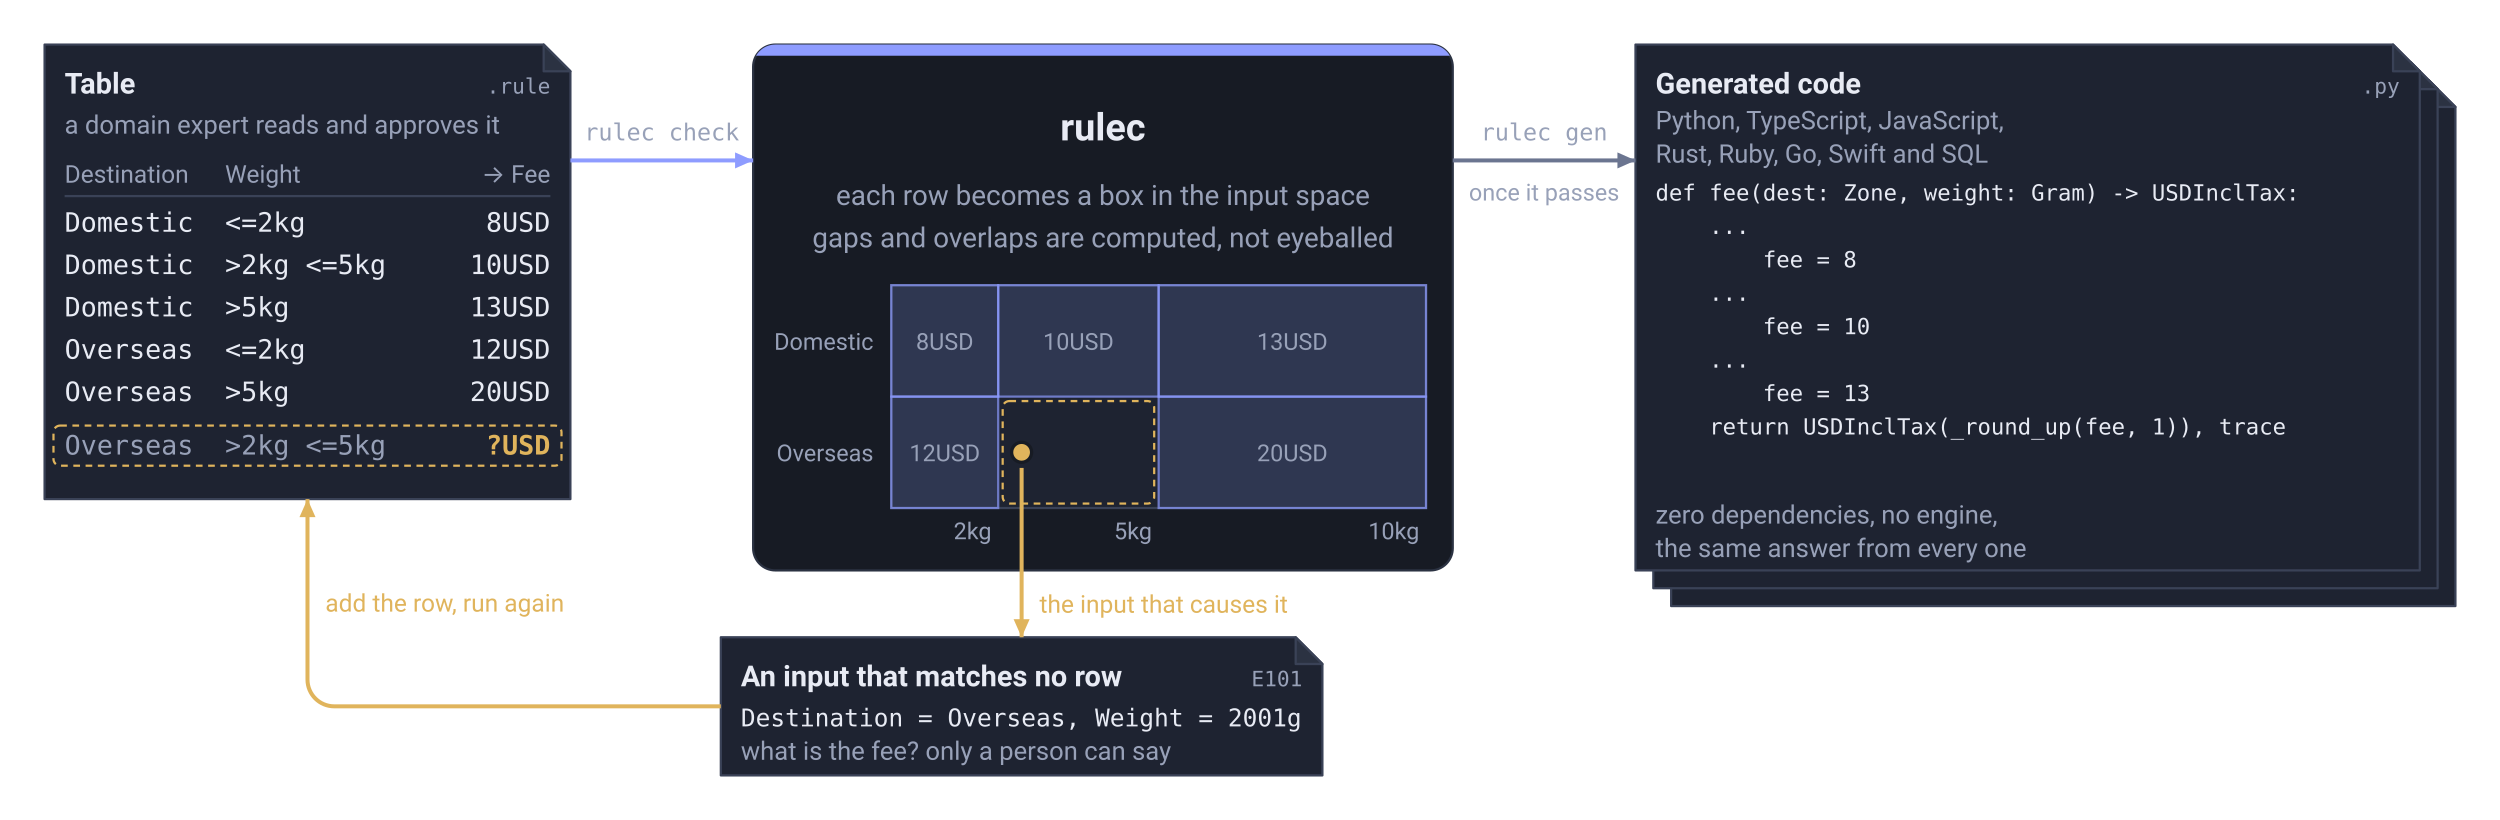
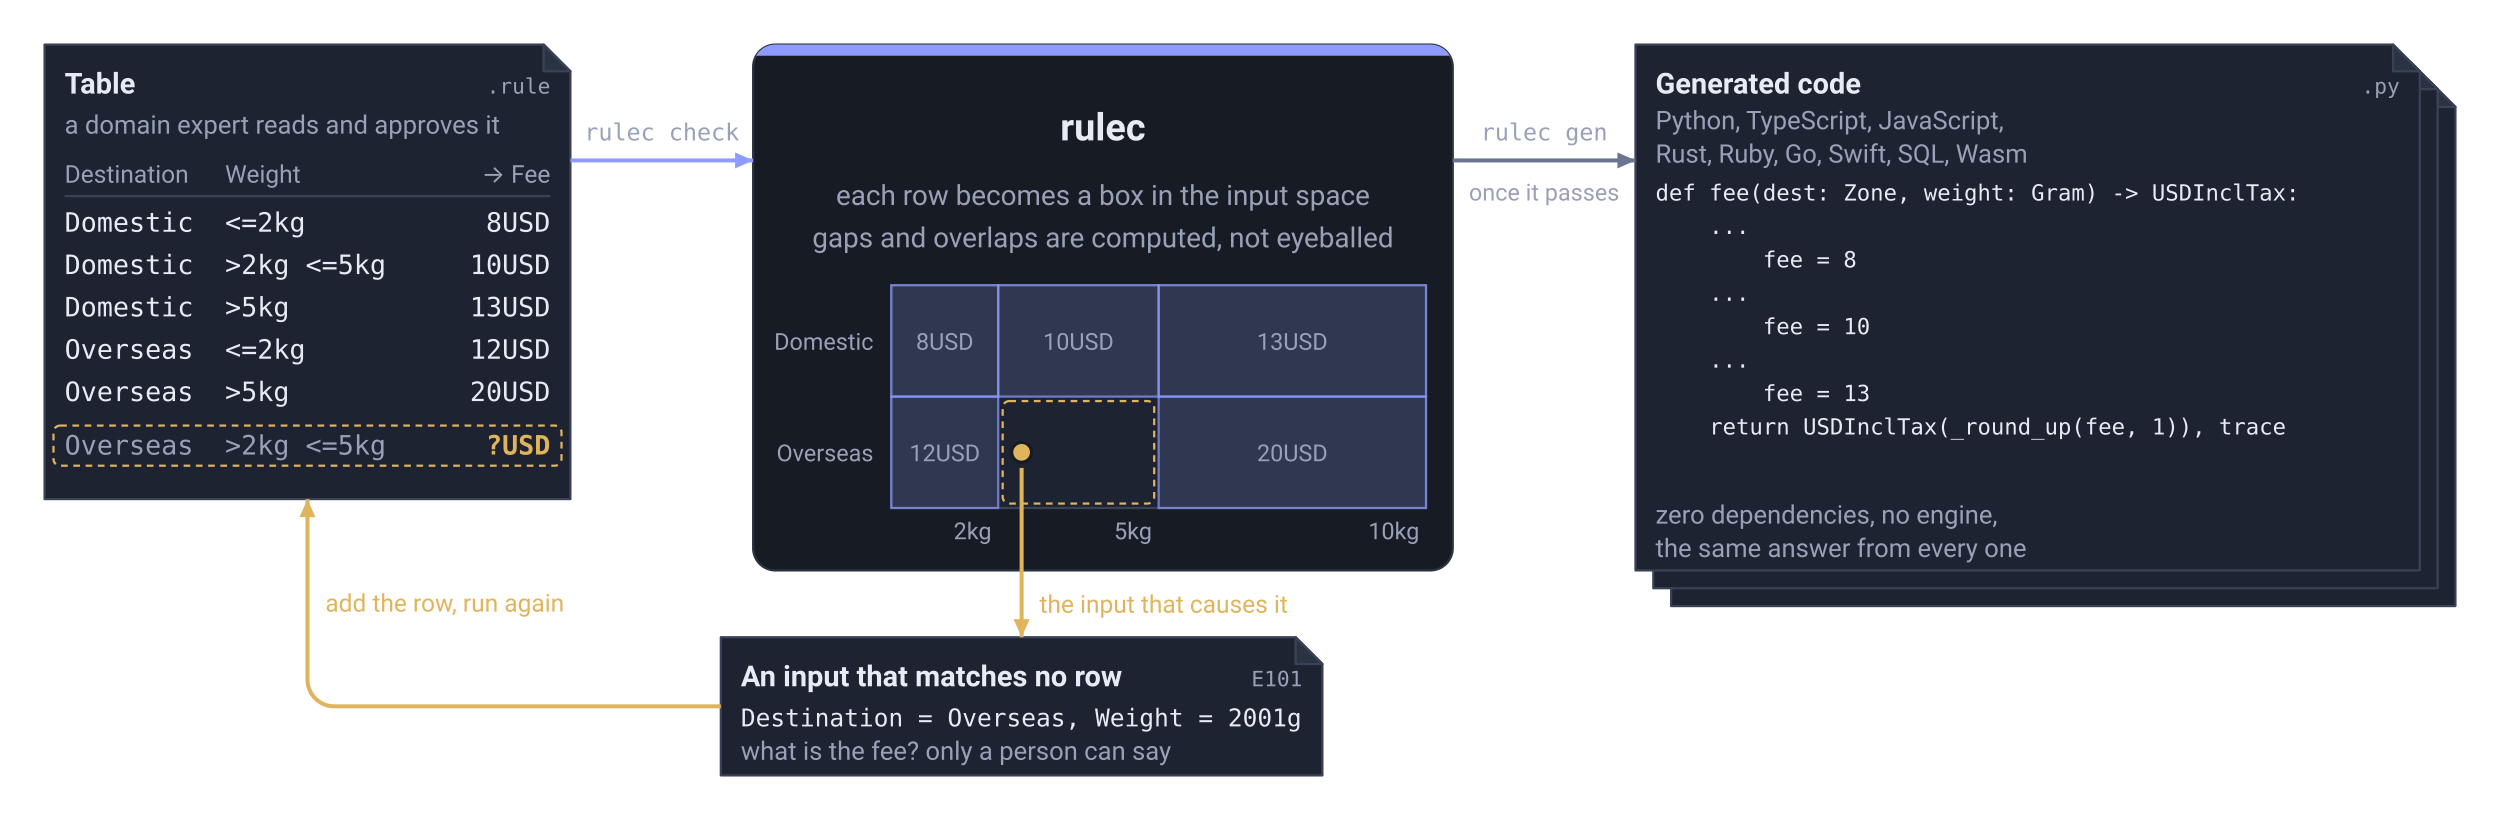
- <svg xmlns="http://www.w3.org/2000/svg" viewBox="0 0 1122 368" role="img" aria-label="Write the table. rulec turns each row into a box in the input space and proves by computation that the boxes leave no gap and no overlap. If there is a gap, back comes the input that falls through it (Destination = Overseas, Weight = 2001g): add the row and run again - only what the fee is takes a person. Only a proved table generates, and what comes out is dependency-free Python, TypeScript, JavaScript, Rust, Ruby, Go, Swift and SQL." font-family="-apple-system, BlinkMacSystemFont, &quot;Hiragino Sans&quot;, &quot;Noto Sans JP&quot;, &quot;Yu Gothic&quot;, Meiryo, &quot;Segoe UI&quot;, Roboto, sans-serif">
+ <svg xmlns="http://www.w3.org/2000/svg" viewBox="0 0 1122 368" role="img" aria-label="Write the table. rulec turns each row into a box in the input space and proves by computation that the boxes leave no gap and no overlap. If there is a gap, back comes the input that falls through it (Destination = Overseas, Weight = 2001g): add the row and run again - only what the fee is takes a person. Only a proved table generates, and what comes out is dependency-free Python, TypeScript, JavaScript, Rust, Ruby, Go, Swift, SQL and Wasm." font-family="-apple-system, BlinkMacSystemFont, &quot;Hiragino Sans&quot;, &quot;Noto Sans JP&quot;, &quot;Yu Gothic&quot;, Meiryo, &quot;Segoe UI&quot;, Roboto, sans-serif">
  <defs>
    <marker id="head-neutral" viewBox="0 0 10 10" refX="9" refY="5" markerWidth="9" markerHeight="9" markerUnits="userSpaceOnUse" orient="auto">
      <path d="M0,1 L9,5 L0,9 Z" fill="#6b7590" />
    </marker>
    <marker id="head-accent" viewBox="0 0 10 10" refX="9" refY="5" markerWidth="9" markerHeight="9" markerUnits="userSpaceOnUse" orient="auto">
      <path d="M0,1 L9,5 L0,9 Z" fill="#8e9cff" />
    </marker>
    <marker id="head-human" viewBox="0 0 10 10" refX="9" refY="5" markerWidth="9" markerHeight="9" markerUnits="userSpaceOnUse" orient="auto">
      <path d="M0,1 L9,5 L0,9 Z" fill="#e0b45c" />
    </marker>
  </defs>
  <path d="M20,20 H244 L256,32 V224 H20 Z" fill="#1e2331" stroke="#3a4257" stroke-linejoin="round" />
  <path d="M244,20 V32 H256 Z" fill="#2b3242" stroke="#3a4257" stroke-linejoin="round" />
  <text x="29" y="42" font-size="13" font-weight="600" text-anchor="start" fill="#e8ebf4">Table</text>
  <text x="247" y="42" font-size="9.5" font-weight="400" text-anchor="end" fill="#98a1b8" font-family="ui-monospace, SFMono-Regular, Menlo, Consolas, monospace">.rule</text>
  <text x="29" y="60" font-size="11.5" font-weight="400" text-anchor="start" fill="#98a1b8">a domain expert reads and approves it</text>
  <text x="29" y="82" font-size="11" font-weight="400" text-anchor="start" fill="#98a1b8">Destination</text>
  <text x="101" y="82" font-size="11" font-weight="400" text-anchor="start" fill="#98a1b8">Weight</text>
  <text x="247" y="82" font-size="11" font-weight="400" text-anchor="end" fill="#98a1b8">→ Fee</text>
  <line x1="29" y1="88" x2="247" y2="88" stroke="#3a4257" />
  <text x="29" y="104" font-size="12" font-weight="400" text-anchor="start" fill="#e8ebf4" font-family="ui-monospace, SFMono-Regular, Menlo, Consolas, monospace">Domestic</text>
  <text x="101" y="104" font-size="12" font-weight="400" text-anchor="start" fill="#e8ebf4" font-family="ui-monospace, SFMono-Regular, Menlo, Consolas, monospace">&lt;=2kg</text>
  <text x="247" y="104" font-size="12" font-weight="400" text-anchor="end" fill="#e8ebf4" font-family="ui-monospace, SFMono-Regular, Menlo, Consolas, monospace">8USD</text>
  <text x="29" y="123" font-size="12" font-weight="400" text-anchor="start" fill="#e8ebf4" font-family="ui-monospace, SFMono-Regular, Menlo, Consolas, monospace">Domestic</text>
  <text x="101" y="123" font-size="12" font-weight="400" text-anchor="start" fill="#e8ebf4" font-family="ui-monospace, SFMono-Regular, Menlo, Consolas, monospace">&gt;2kg &lt;=5kg</text>
  <text x="247" y="123" font-size="12" font-weight="400" text-anchor="end" fill="#e8ebf4" font-family="ui-monospace, SFMono-Regular, Menlo, Consolas, monospace">10USD</text>
  <text x="29" y="142" font-size="12" font-weight="400" text-anchor="start" fill="#e8ebf4" font-family="ui-monospace, SFMono-Regular, Menlo, Consolas, monospace">Domestic</text>
  <text x="101" y="142" font-size="12" font-weight="400" text-anchor="start" fill="#e8ebf4" font-family="ui-monospace, SFMono-Regular, Menlo, Consolas, monospace">&gt;5kg</text>
  <text x="247" y="142" font-size="12" font-weight="400" text-anchor="end" fill="#e8ebf4" font-family="ui-monospace, SFMono-Regular, Menlo, Consolas, monospace">13USD</text>
  <text x="29" y="161" font-size="12" font-weight="400" text-anchor="start" fill="#e8ebf4" font-family="ui-monospace, SFMono-Regular, Menlo, Consolas, monospace">Overseas</text>
  <text x="101" y="161" font-size="12" font-weight="400" text-anchor="start" fill="#e8ebf4" font-family="ui-monospace, SFMono-Regular, Menlo, Consolas, monospace">&lt;=2kg</text>
  <text x="247" y="161" font-size="12" font-weight="400" text-anchor="end" fill="#e8ebf4" font-family="ui-monospace, SFMono-Regular, Menlo, Consolas, monospace">12USD</text>
  <text x="29" y="180" font-size="12" font-weight="400" text-anchor="start" fill="#e8ebf4" font-family="ui-monospace, SFMono-Regular, Menlo, Consolas, monospace">Overseas</text>
  <text x="101" y="180" font-size="12" font-weight="400" text-anchor="start" fill="#e8ebf4" font-family="ui-monospace, SFMono-Regular, Menlo, Consolas, monospace">&gt;5kg</text>
  <text x="247" y="180" font-size="12" font-weight="400" text-anchor="end" fill="#e8ebf4" font-family="ui-monospace, SFMono-Regular, Menlo, Consolas, monospace">20USD</text>
  <rect x="24" y="191" width="228" height="18" rx="3" fill="none" stroke="#e0b45c" stroke-width="1" stroke-dasharray="3 2.5" />
  <text x="29" y="204" font-size="12" font-weight="400" text-anchor="start" fill="#98a1b8" font-family="ui-monospace, SFMono-Regular, Menlo, Consolas, monospace">Overseas</text>
  <text x="101" y="204" font-size="12" font-weight="400" text-anchor="start" fill="#98a1b8" font-family="ui-monospace, SFMono-Regular, Menlo, Consolas, monospace">&gt;2kg &lt;=5kg</text>
  <text x="247" y="204" font-size="12" font-weight="600" text-anchor="end" fill="#e0b45c" font-family="ui-monospace, SFMono-Regular, Menlo, Consolas, monospace">?USD</text>
  <clipPath id="clip-rulec">
    <rect x="338" y="20" width="314" height="236" rx="10" />
  </clipPath>
  <rect x="338" y="20" width="314" height="236" rx="10" fill="#171b24" stroke="#2b3242" />
  <rect x="338" y="20" width="314" height="5" fill="#8e9cff" clip-path="url(#clip-rulec)" />
  <text x="495.0" y="63" font-size="17" font-weight="700" text-anchor="middle" fill="#e8ebf4">rulec</text>
  <text x="495.0" y="92" font-size="12.5" font-weight="400" text-anchor="middle" fill="#98a1b8">each row becomes a box in the input space</text>
  <text x="495.0" y="111" font-size="12.5" font-weight="400" text-anchor="middle" fill="#98a1b8">gaps and overlaps are computed, not eyeballed</text>
  <rect x="400" y="128" width="240" height="100" fill="#1e2331" stroke="#3a4257" />
  <rect x="400.0" y="128.0" width="48.0" height="50.0" fill="#8e9cff" fill-opacity="0.16" stroke="#8e9cff" stroke-opacity="0.7" />
  <text x="424.0" y="157.0" font-size="10.5" font-weight="400" text-anchor="middle" fill="#98a1b8">8USD</text>
  <rect x="448.0" y="128.0" width="72.0" height="50.0" fill="#8e9cff" fill-opacity="0.16" stroke="#8e9cff" stroke-opacity="0.7" />
  <text x="484.0" y="157.0" font-size="10.5" font-weight="400" text-anchor="middle" fill="#98a1b8">10USD</text>
  <rect x="520.0" y="128.0" width="120.0" height="50.0" fill="#8e9cff" fill-opacity="0.16" stroke="#8e9cff" stroke-opacity="0.7" />
  <text x="580.0" y="157.0" font-size="10.5" font-weight="400" text-anchor="middle" fill="#98a1b8">13USD</text>
  <rect x="400.0" y="178.0" width="48.0" height="50.0" fill="#8e9cff" fill-opacity="0.16" stroke="#8e9cff" stroke-opacity="0.7" />
  <text x="424.0" y="207.0" font-size="10.5" font-weight="400" text-anchor="middle" fill="#98a1b8">12USD</text>
  <rect x="520.0" y="178.0" width="120.0" height="50.0" fill="#8e9cff" fill-opacity="0.16" stroke="#8e9cff" stroke-opacity="0.7" />
  <text x="580.0" y="207.0" font-size="10.5" font-weight="400" text-anchor="middle" fill="#98a1b8">20USD</text>
  <rect x="450.0" y="180.0" width="68.0" height="46.0" rx="3" fill="none" stroke="#e0b45c" stroke-width="1" stroke-dasharray="3 2.5" />
  <text x="392" y="157.0" font-size="10.5" font-weight="400" text-anchor="end" fill="#98a1b8">Domestic</text>
  <text x="392" y="207.0" font-size="10.5" font-weight="400" text-anchor="end" fill="#98a1b8">Overseas</text>
  <text x="445.0" y="242" font-size="10.5" font-weight="400" text-anchor="end" fill="#98a1b8">2kg</text>
  <text x="517.0" y="242" font-size="10.5" font-weight="400" text-anchor="end" fill="#98a1b8">5kg</text>
  <text x="637.0" y="242" font-size="10.5" font-weight="400" text-anchor="end" fill="#98a1b8">10kg</text>
  <circle cx="458.5" cy="203.0" r="4.5" fill="#e0b45c" stroke="#171b24" stroke-width="1.5" />
  <path d="M750,36 H1090 L1102,48 V272 H750 Z" fill="#1e2331" stroke="#3a4257" stroke-linejoin="round" />
  <path d="M1090,36 V48 H1102 Z" fill="#2b3242" stroke="#3a4257" stroke-linejoin="round" />
  <path d="M742,28 H1082 L1094,40 V264 H742 Z" fill="#1e2331" stroke="#3a4257" stroke-linejoin="round" />
  <path d="M1082,28 V40 H1094 Z" fill="#2b3242" stroke="#3a4257" stroke-linejoin="round" />
  <path d="M734,20 H1074 L1086,32 V256 H734 Z" fill="#1e2331" stroke="#3a4257" stroke-linejoin="round" />
  <path d="M1074,20 V32 H1086 Z" fill="#2b3242" stroke="#3a4257" stroke-linejoin="round" />
  <text x="743" y="42" font-size="13" font-weight="600" text-anchor="start" fill="#e8ebf4">Generated code</text>
  <text x="1077" y="42" font-size="9.5" font-weight="400" text-anchor="end" fill="#98a1b8" font-family="ui-monospace, SFMono-Regular, Menlo, Consolas, monospace">.py</text>
  <text x="743" y="58" font-size="11.5" font-weight="400" text-anchor="start" fill="#98a1b8">Python, TypeScript, JavaScript,</text>
-   <text x="743" y="73" font-size="11.5" font-weight="400" text-anchor="start" fill="#98a1b8">Rust, Ruby, Go, Swift and SQL</text>
+   <text x="743" y="73" font-size="11.5" font-weight="400" text-anchor="start" fill="#98a1b8">Rust, Ruby, Go, Swift, SQL, Wasm</text>
  <text x="743" y="90" font-size="10" font-weight="400" text-anchor="start" fill="#e8ebf4" font-family="ui-monospace, SFMono-Regular, Menlo, Consolas, monospace" xml:space="preserve" style="white-space:pre">def fee(dest: Zone, weight: Gram) -&gt; USDInclTax:</text>
  <text x="743" y="105" font-size="10" font-weight="400" text-anchor="start" fill="#e8ebf4" font-family="ui-monospace, SFMono-Regular, Menlo, Consolas, monospace" xml:space="preserve" style="white-space:pre">    ...</text>
  <text x="743" y="120" font-size="10" font-weight="400" text-anchor="start" fill="#e8ebf4" font-family="ui-monospace, SFMono-Regular, Menlo, Consolas, monospace" xml:space="preserve" style="white-space:pre">        fee = 8</text>
  <text x="743" y="135" font-size="10" font-weight="400" text-anchor="start" fill="#e8ebf4" font-family="ui-monospace, SFMono-Regular, Menlo, Consolas, monospace" xml:space="preserve" style="white-space:pre">    ...</text>
  <text x="743" y="150" font-size="10" font-weight="400" text-anchor="start" fill="#e8ebf4" font-family="ui-monospace, SFMono-Regular, Menlo, Consolas, monospace" xml:space="preserve" style="white-space:pre">        fee = 10</text>
  <text x="743" y="165" font-size="10" font-weight="400" text-anchor="start" fill="#e8ebf4" font-family="ui-monospace, SFMono-Regular, Menlo, Consolas, monospace" xml:space="preserve" style="white-space:pre">    ...</text>
  <text x="743" y="180" font-size="10" font-weight="400" text-anchor="start" fill="#e8ebf4" font-family="ui-monospace, SFMono-Regular, Menlo, Consolas, monospace" xml:space="preserve" style="white-space:pre">        fee = 13</text>
  <text x="743" y="195" font-size="10" font-weight="400" text-anchor="start" fill="#e8ebf4" font-family="ui-monospace, SFMono-Regular, Menlo, Consolas, monospace" xml:space="preserve" style="white-space:pre">    return USDInclTax(_round_up(fee, 1)), trace</text>
  <text x="743" y="235" font-size="11.5" font-weight="400" text-anchor="start" fill="#98a1b8">zero dependencies, no engine,</text>
  <text x="743" y="250" font-size="11.5" font-weight="400" text-anchor="start" fill="#98a1b8">the same answer from every one</text>
  <path d="M323.5,286 H581.5 L593.5,298 V348 H323.5 Z" fill="#1e2331" stroke="#3a4257" stroke-linejoin="round" />
  <path d="M581.5,286 V298 H593.5 Z" fill="#2b3242" stroke="#3a4257" stroke-linejoin="round" />
  <text x="332.5" y="308" font-size="13" font-weight="600" text-anchor="start" fill="#e8ebf4">An input that matches no row</text>
  <text x="584.5" y="308" font-size="9.5" font-weight="400" text-anchor="end" fill="#98a1b8" font-family="ui-monospace, SFMono-Regular, Menlo, Consolas, monospace">E101</text>
  <text x="332.5" y="326" font-size="11" font-weight="400" text-anchor="start" fill="#e8ebf4" font-family="ui-monospace, SFMono-Regular, Menlo, Consolas, monospace">Destination = Overseas, Weight = 2001g</text>
  <text x="332.5" y="341" font-size="11.5" font-weight="400" text-anchor="start" fill="#98a1b8">what is the fee? only a person can say</text>
  <line x1="256" y1="72" x2="338" y2="72" stroke="#8e9cff" stroke-width="1.8" marker-end="url(#head-accent)" />
  <text x="297.0" y="63" font-size="10.5" font-weight="400" text-anchor="middle" fill="#98a1b8" font-family="ui-monospace, SFMono-Regular, Menlo, Consolas, monospace">rulec check</text>
  <line x1="652" y1="72" x2="734" y2="72" stroke="#6b7590" stroke-width="1.8" marker-end="url(#head-neutral)" />
  <text x="693.0" y="63" font-size="10.5" font-weight="400" text-anchor="middle" fill="#98a1b8" font-family="ui-monospace, SFMono-Regular, Menlo, Consolas, monospace">rulec gen</text>
  <text x="693.0" y="90" font-size="10.5" font-weight="400" text-anchor="middle" fill="#98a1b8">once it passes</text>
  <line x1="458.5" y1="210.0" x2="458.5" y2="286" stroke="#e0b45c" stroke-width="1.8" marker-end="url(#head-human)" />
  <text x="466.5" y="275.0" font-size="11" font-weight="400" text-anchor="start" fill="#e0b45c">the input that causes it</text>
  <path d="M323.5,317.0 H150.0 A12,12 0 0 1 138.0,305.0 V224" fill="none" stroke="#e0b45c" stroke-width="1.8" marker-end="url(#head-human)" />
  <text x="146.0" y="274.5" font-size="11" font-weight="400" text-anchor="start" fill="#e0b45c">add the row, run again</text>
</svg>
